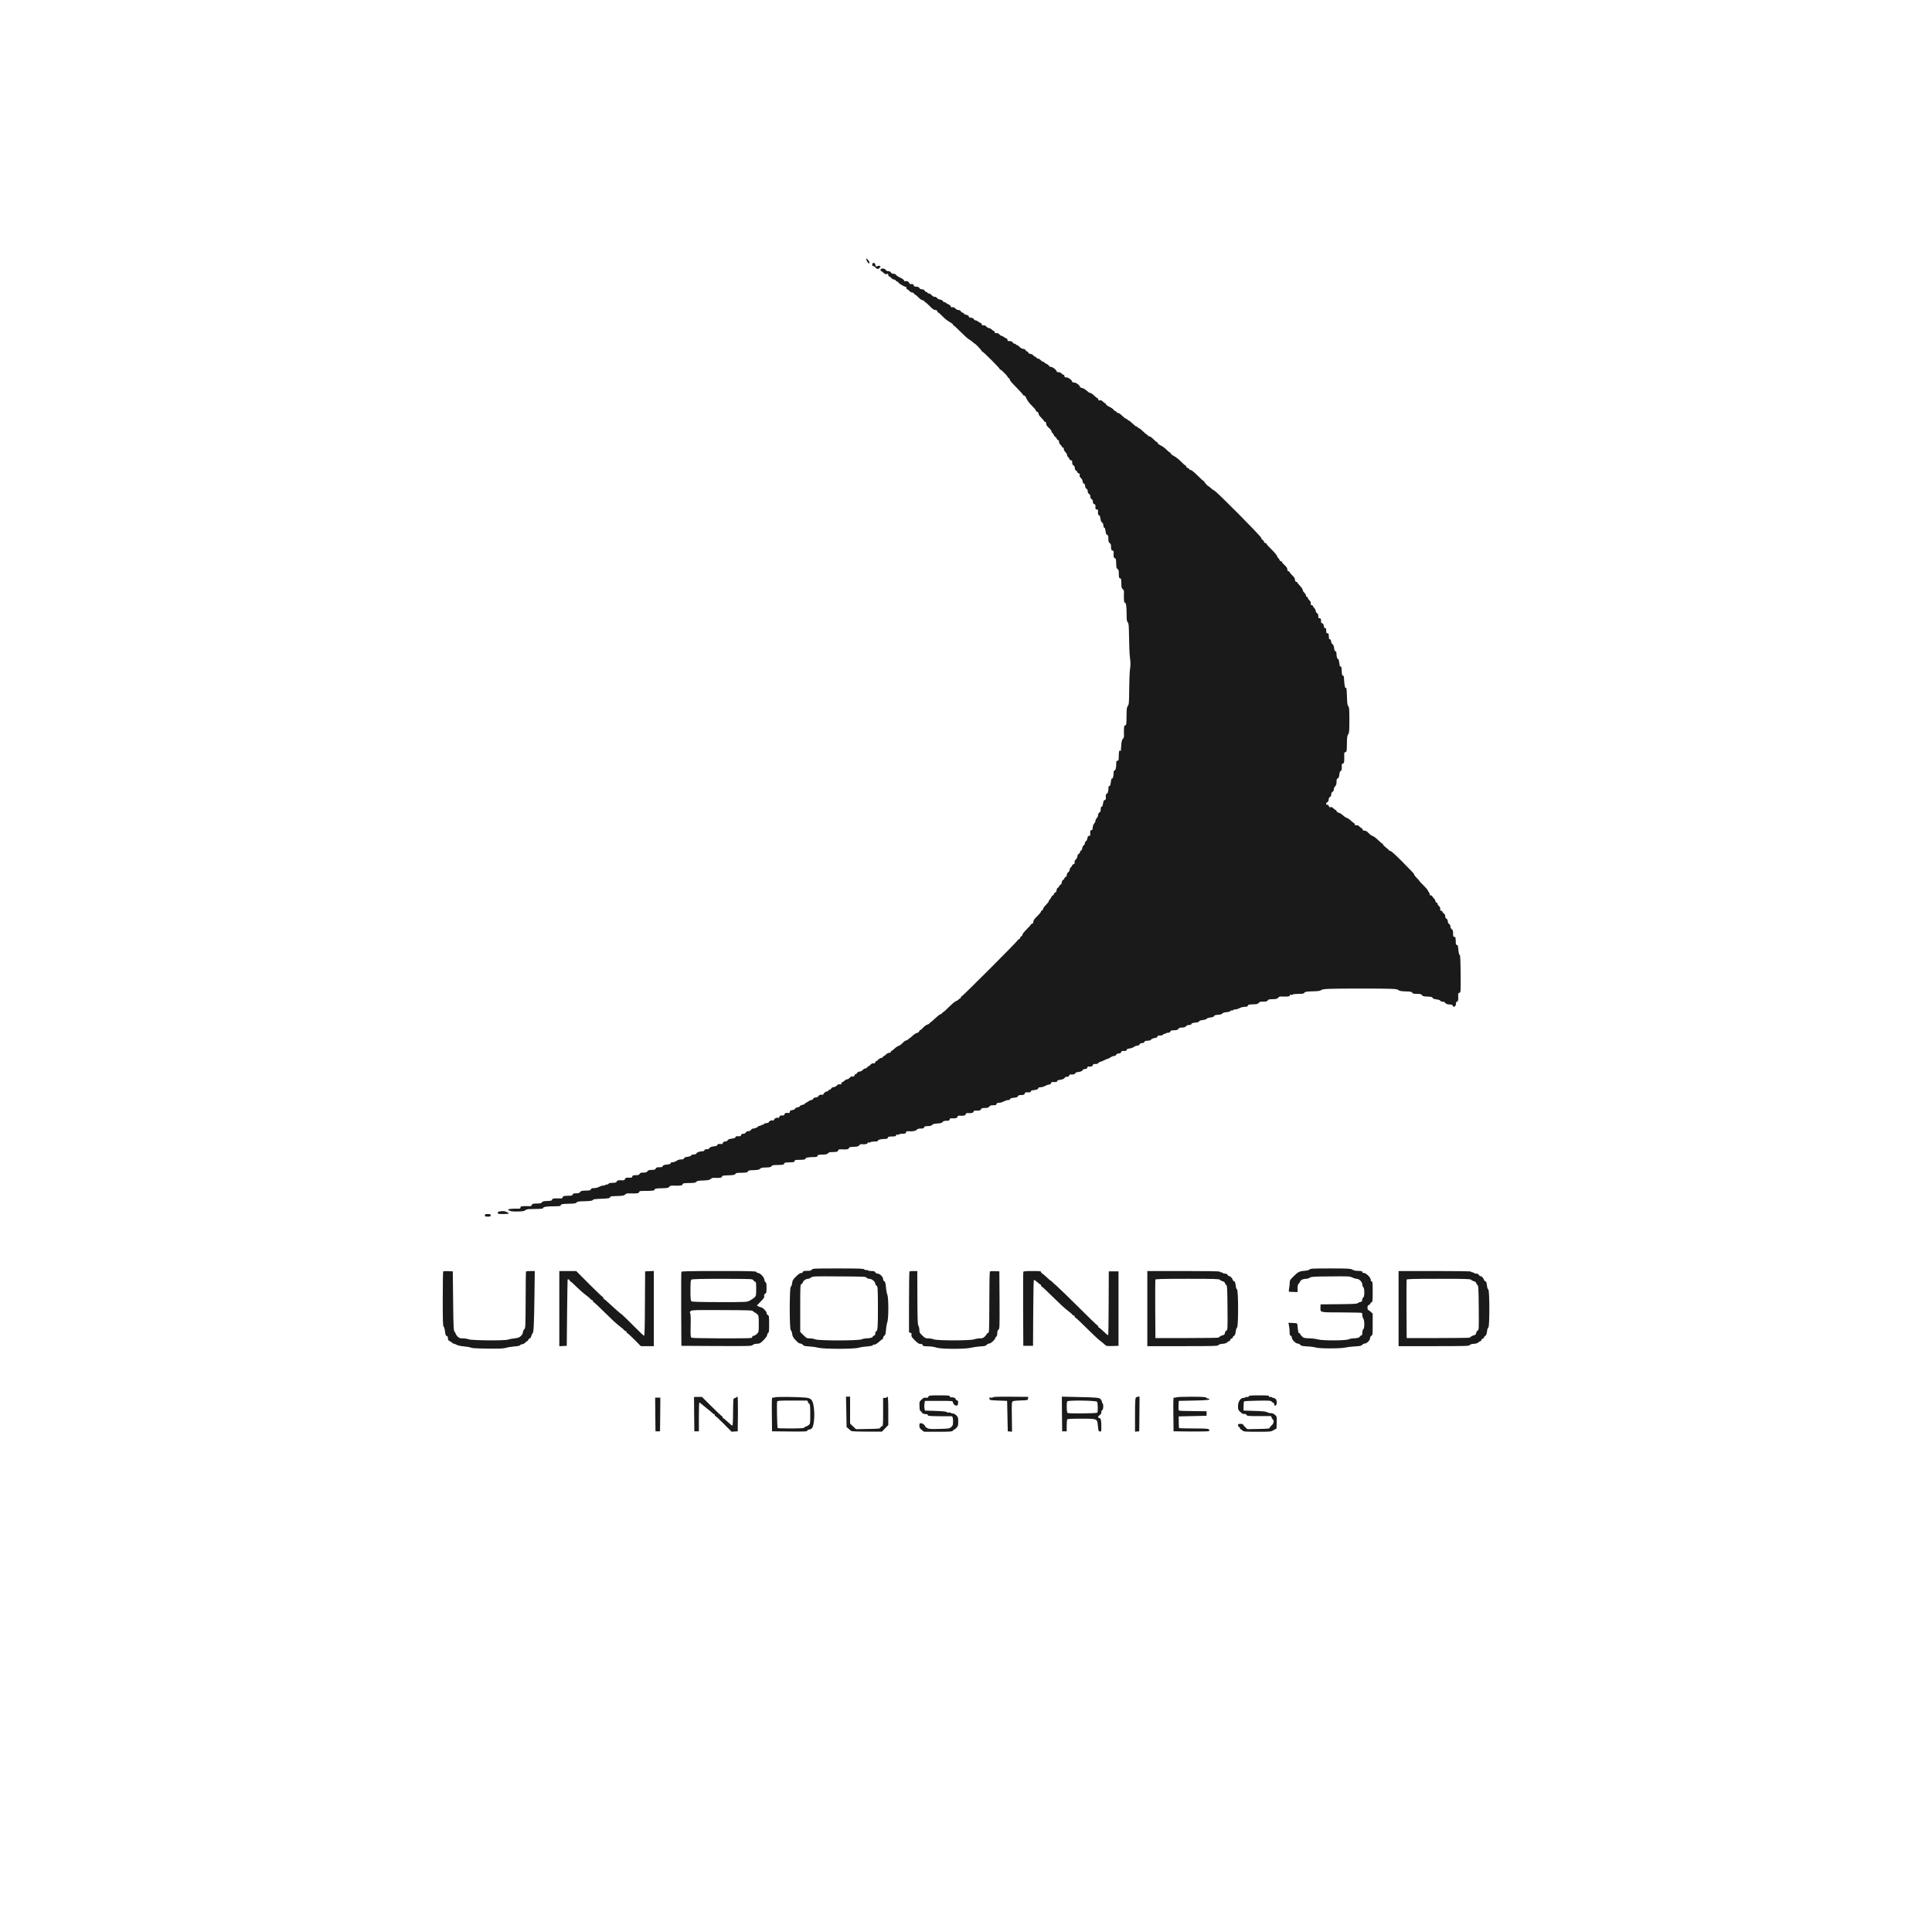
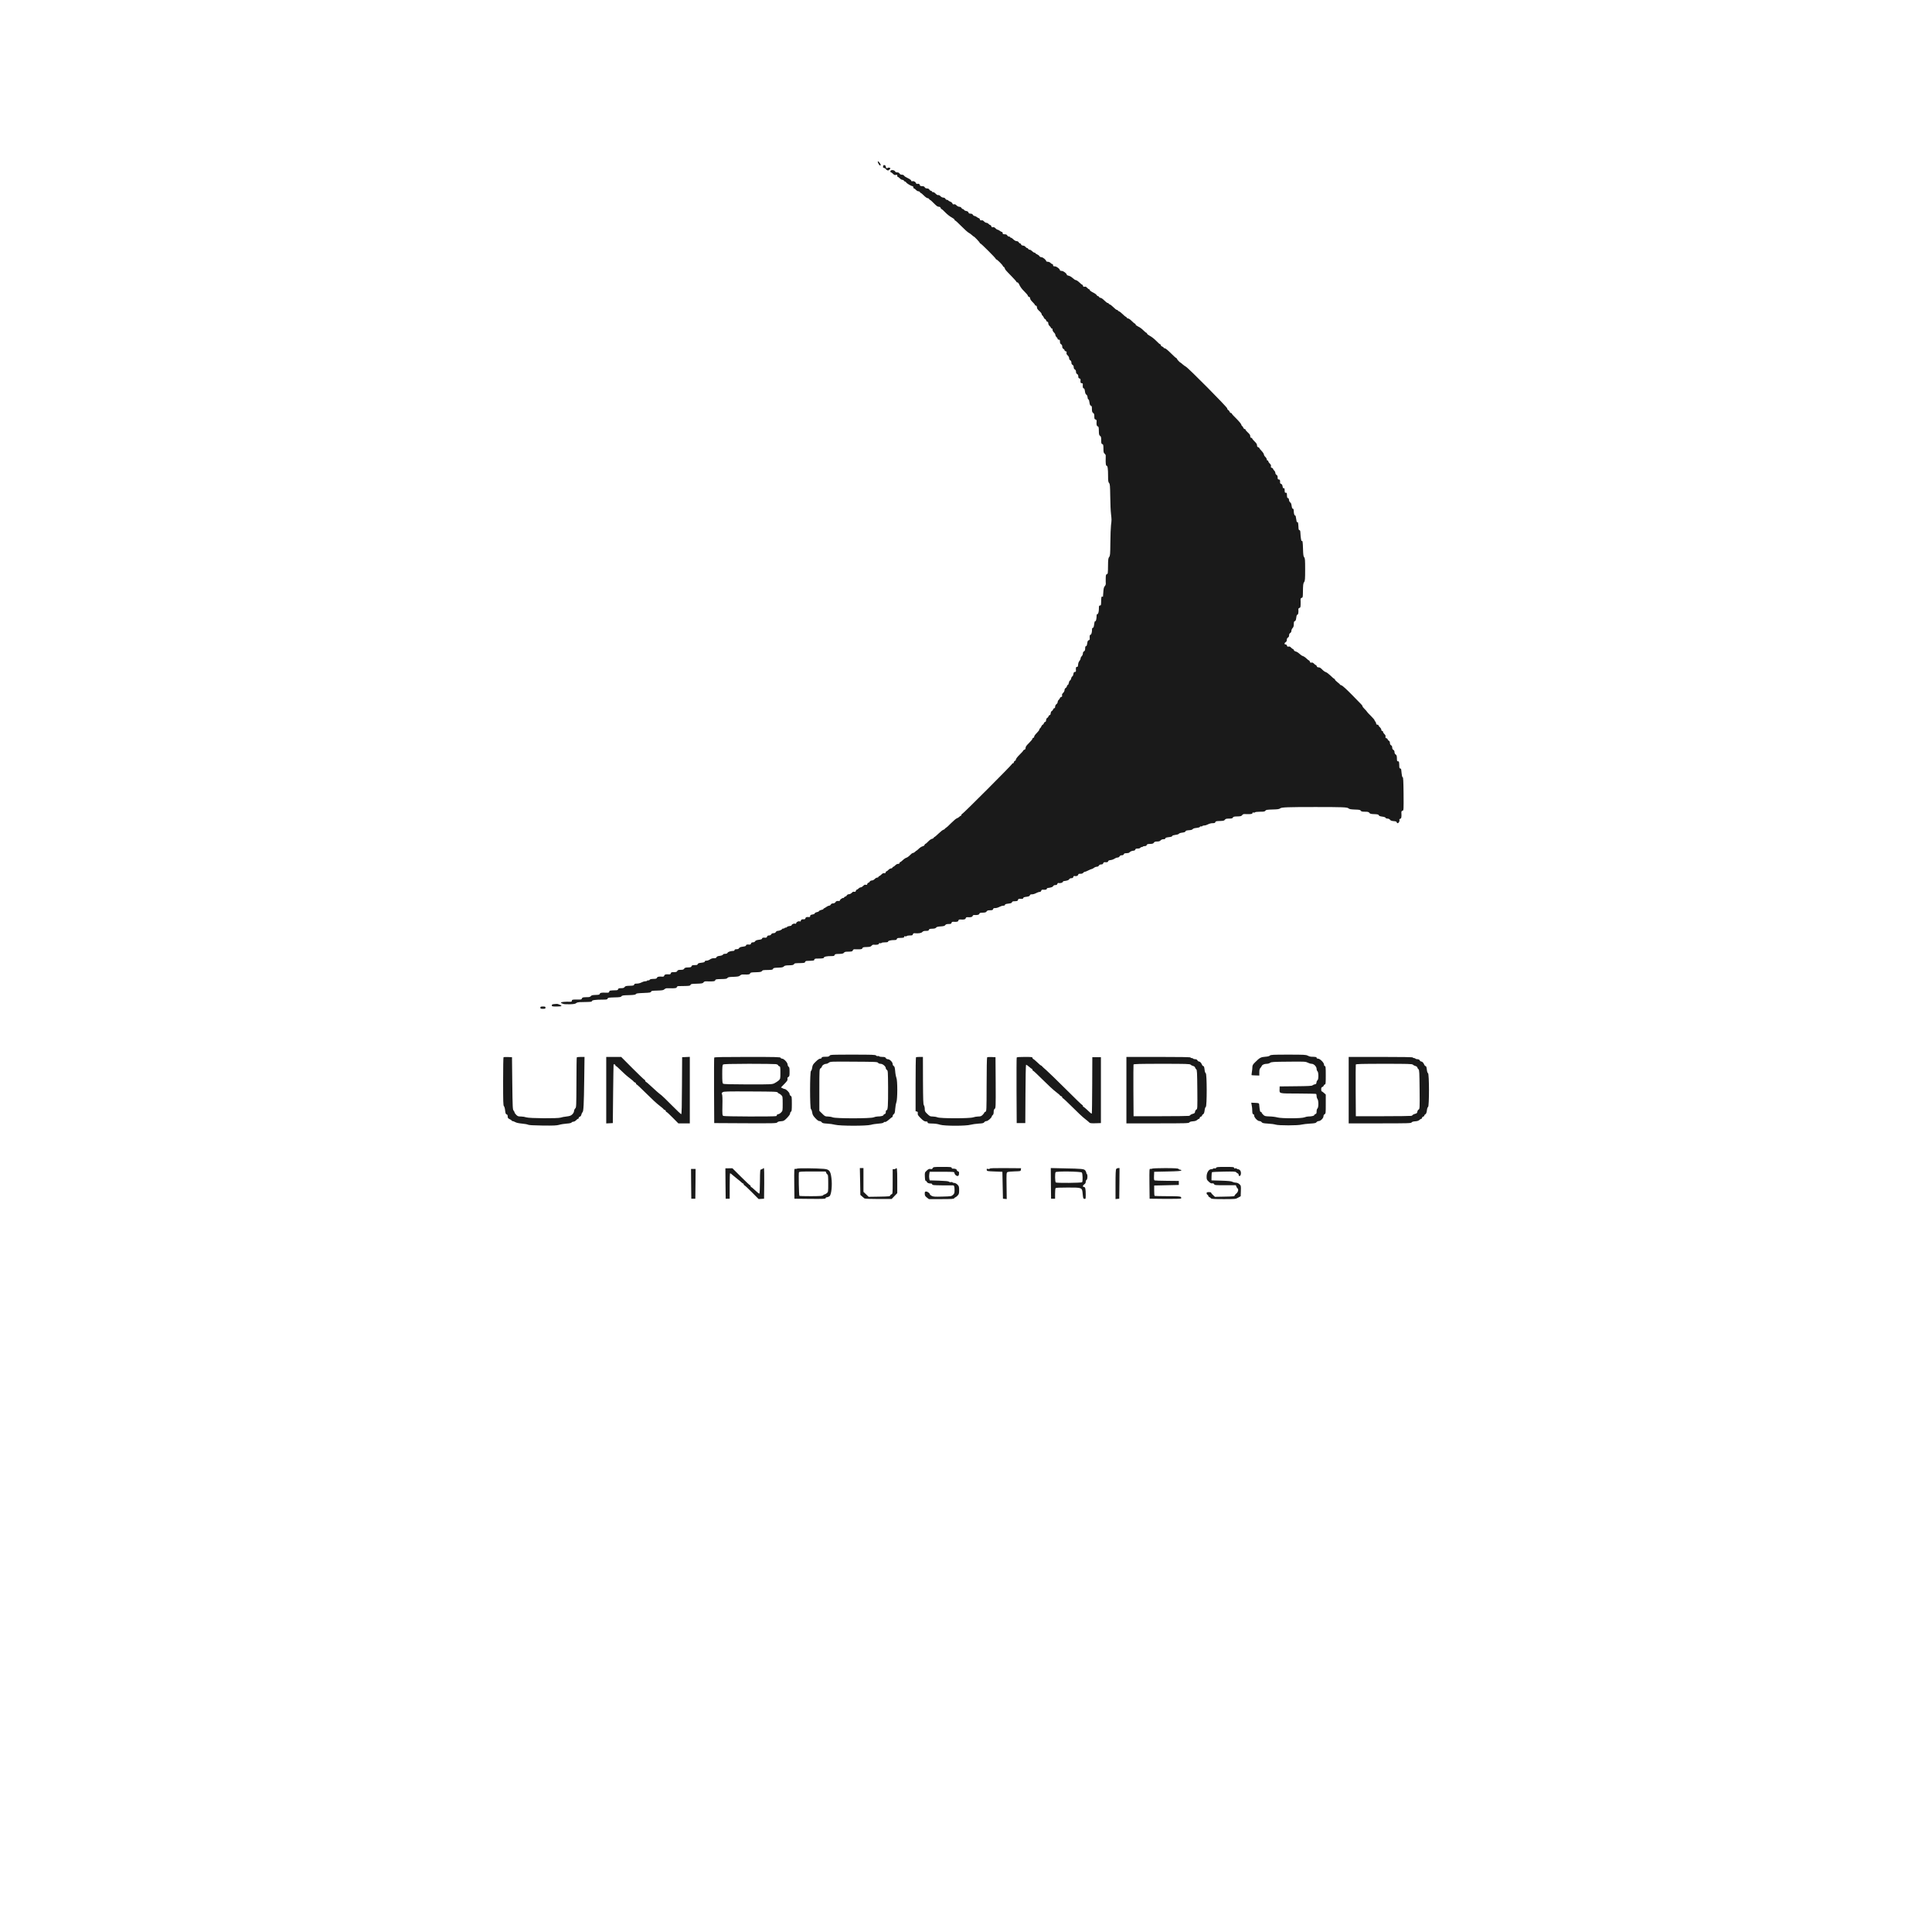
<svg xmlns="http://www.w3.org/2000/svg" width="480" height="480" viewBox="0 0 480 480">
-   <g transform="translate(79.11,49.35) scale(0.16089)">
+   <g transform="translate(97.67,26.89) scale(0.14233)">
    <g transform="translate(0,2000) scale(0.1,-0.1)">
      <path d="M8460 19066 c0 -20 29 -66 41 -66 17 0 9 29 -16 56 -19 21 -25 23 -25 10z M8556 18994 c-10 -26 -7 -32 19 -38 14 -4 25 -11 25 -16 0 -5 9 -14 21 -20 16 -9 25 -8 40 6 10 9 19 20 19 24 0 13 -38 18 -48 8 -14 -14 -32 -1 -32 22 0 10 -7 21 -16 24 -21 8 -21 8 -28 -10z M8687 18913 c-11 -10 -8 -33 4 -33 7 0 22 -11 35 -25 18 -19 30 -24 49 -19 21 5 25 3 25 -15 0 -12 5 -21 11 -21 7 0 22 -11 35 -25 13 -14 32 -25 44 -25 11 0 23 -7 26 -15 4 -8 13 -15 20 -15 8 0 17 -7 20 -15 7 -16 89 -65 110 -65 8 0 14 -9 14 -20 0 -11 5 -20 11 -20 7 0 22 -11 35 -25 13 -14 32 -25 44 -25 11 0 23 -7 26 -15 4 -8 11 -15 16 -15 5 0 29 -20 54 -45 24 -25 53 -45 64 -45 11 0 23 -7 26 -15 4 -8 11 -15 16 -15 6 0 36 -27 68 -60 43 -44 65 -60 85 -60 18 0 28 -6 32 -20 3 -11 10 -20 15 -20 6 0 36 -26 67 -59 31 -32 80 -71 109 -86 28 -15 52 -33 52 -41 0 -8 5 -14 11 -14 6 0 54 -44 108 -99 53 -54 110 -105 127 -114 16 -8 42 -27 57 -41 15 -14 30 -26 33 -26 10 0 104 -99 104 -110 0 -5 5 -10 10 -10 6 0 69 -58 140 -130 72 -71 130 -134 130 -140 0 -5 5 -10 10 -10 14 0 104 -90 113 -112 3 -10 11 -18 16 -18 5 0 13 -10 17 -22 8 -27 10 -29 118 -140 47 -48 86 -92 86 -97 0 -6 7 -11 15 -11 9 0 20 -10 26 -22 27 -58 49 -89 102 -141 31 -30 57 -62 57 -70 0 -8 9 -17 20 -20 13 -3 20 -14 20 -28 0 -13 16 -37 38 -58 21 -20 42 -44 45 -54 4 -10 11 -16 16 -13 10 6 21 -16 21 -42 0 -9 18 -33 40 -52 22 -19 40 -43 40 -52 0 -9 6 -21 13 -25 7 -4 18 -20 24 -35 7 -16 17 -28 23 -28 6 0 15 -11 20 -25 5 -14 15 -24 22 -23 8 2 13 -8 14 -26 1 -16 10 -36 21 -45 11 -9 23 -24 26 -34 4 -10 11 -15 17 -12 6 4 10 -5 10 -20 0 -15 11 -36 25 -49 14 -13 25 -32 25 -43 0 -11 9 -28 20 -38 11 -10 20 -24 20 -32 0 -7 9 -13 20 -13 16 0 20 -7 20 -35 0 -24 6 -37 20 -45 13 -7 20 -21 20 -40 0 -19 7 -33 20 -40 11 -6 20 -17 20 -24 0 -8 9 -16 21 -19 16 -4 19 -11 14 -26 -4 -15 1 -28 19 -45 15 -13 26 -34 26 -49 0 -16 8 -31 20 -37 13 -7 20 -21 20 -40 0 -19 7 -33 20 -40 13 -7 20 -21 20 -40 0 -19 7 -33 20 -40 13 -7 20 -21 20 -40 0 -19 7 -33 20 -40 13 -7 20 -21 20 -41 0 -23 5 -32 21 -36 13 -4 20 -13 18 -27 -3 -45 1 -56 21 -56 15 0 20 -6 19 -22 -4 -45 1 -68 16 -68 10 0 16 -16 21 -50 4 -34 13 -54 25 -60 11 -6 19 -24 21 -48 2 -22 8 -36 15 -35 7 2 14 -18 18 -51 5 -40 12 -55 25 -59 15 -4 18 -15 18 -58 1 -43 5 -57 21 -68 16 -10 21 -24 21 -61 0 -40 3 -49 21 -53 14 -4 20 -13 19 -29 -5 -59 0 -86 19 -91 16 -4 19 -15 20 -78 1 -62 4 -76 21 -88 16 -11 20 -24 20 -76 0 -53 3 -63 19 -68 17 -4 19 -15 20 -78 0 -62 4 -76 21 -89 11 -9 20 -24 19 -35 -1 -11 -1 -55 -1 -97 2 -59 5 -78 16 -78 18 0 26 -52 26 -179 0 -85 3 -108 18 -124 15 -17 17 -46 20 -236 1 -119 7 -254 13 -301 12 -104 12 -107 0 -200 -5 -41 -10 -177 -11 -302 -2 -206 -4 -230 -21 -251 -16 -21 -19 -44 -20 -160 -1 -123 -3 -136 -20 -140 -16 -4 -19 -16 -20 -74 -1 -37 0 -79 1 -91 1 -13 -7 -34 -18 -45 -15 -17 -21 -41 -25 -102 -3 -44 -6 -81 -6 -83 -1 -2 -5 -1 -10 3 -16 9 -21 -10 -22 -84 -1 -63 -3 -71 -20 -71 -16 0 -19 -8 -19 -44 0 -63 -11 -106 -26 -106 -9 0 -14 -11 -14 -27 0 -49 -12 -103 -21 -97 -11 6 -16 -7 -24 -68 -4 -32 -11 -48 -21 -48 -9 0 -14 -10 -14 -29 0 -49 -12 -91 -26 -91 -14 0 -18 -22 -14 -68 1 -16 -5 -25 -18 -29 -15 -3 -21 -17 -26 -54 -5 -33 -11 -49 -21 -49 -11 0 -15 -11 -15 -40 0 -29 -5 -42 -20 -50 -13 -7 -20 -21 -20 -39 0 -15 -9 -36 -20 -46 -11 -10 -20 -28 -20 -40 0 -12 -9 -31 -20 -43 -12 -13 -22 -39 -23 -64 -3 -34 -7 -42 -20 -40 -17 3 -22 -16 -18 -65 1 -17 -4 -23 -19 -23 -15 0 -21 -9 -26 -40 -4 -21 -11 -38 -17 -37 -6 1 -16 -15 -21 -35 -5 -21 -15 -38 -22 -38 -7 0 -15 -18 -19 -40 -4 -22 -12 -38 -18 -37 -6 1 -13 -8 -15 -21 -2 -12 -12 -27 -23 -32 -11 -7 -19 -21 -19 -37 0 -14 -11 -36 -24 -48 -17 -16 -23 -29 -19 -45 4 -16 0 -23 -16 -27 -11 -3 -21 -11 -21 -18 0 -6 -9 -20 -20 -30 -11 -10 -20 -28 -20 -40 0 -13 -10 -29 -21 -37 -14 -9 -22 -25 -23 -44 -1 -18 -6 -28 -14 -26 -7 1 -16 -9 -21 -22 -5 -13 -16 -26 -25 -29 -8 -3 -16 -21 -18 -39 -2 -20 -8 -32 -16 -30 -7 1 -16 -9 -21 -22 -5 -13 -16 -26 -25 -29 -8 -3 -16 -21 -18 -39 -2 -20 -8 -32 -16 -30 -7 1 -17 -9 -22 -23 -5 -14 -14 -25 -20 -25 -6 0 -16 -12 -23 -27 -6 -16 -17 -32 -24 -36 -7 -4 -13 -15 -13 -23 0 -9 -20 -35 -45 -60 -25 -24 -45 -52 -45 -64 0 -11 -7 -20 -15 -20 -8 0 -15 -7 -15 -16 0 -9 -27 -42 -60 -74 -44 -43 -60 -65 -60 -85 0 -18 -6 -28 -20 -32 -11 -3 -20 -10 -20 -15 0 -5 -29 -38 -65 -73 -38 -37 -65 -73 -65 -85 0 -11 -6 -20 -14 -20 -8 0 -17 -11 -20 -25 -4 -14 -11 -23 -16 -20 -6 4 -13 -2 -17 -12 -9 -23 -858 -873 -872 -873 -6 0 -11 -7 -11 -15 0 -8 -4 -15 -10 -15 -5 0 -17 -8 -27 -19 -10 -10 -29 -22 -43 -26 -13 -4 -58 -42 -100 -84 -41 -43 -83 -80 -92 -84 -10 -3 -18 -11 -18 -16 0 -5 -10 -11 -23 -15 -13 -3 -51 -33 -85 -66 -34 -33 -66 -60 -71 -60 -5 0 -11 -6 -14 -14 -3 -7 -18 -17 -33 -20 -16 -4 -45 -25 -65 -47 -20 -21 -41 -39 -46 -39 -6 0 -13 -8 -16 -18 -2 -11 -17 -21 -33 -25 -16 -3 -46 -22 -66 -41 -20 -20 -39 -36 -43 -36 -3 0 -14 -9 -25 -20 -11 -11 -27 -20 -37 -20 -9 0 -32 -17 -52 -39 -20 -21 -48 -41 -62 -44 -14 -4 -42 -22 -62 -42 -20 -19 -41 -35 -47 -35 -5 0 -10 -7 -10 -15 0 -9 -9 -15 -25 -15 -15 0 -36 -11 -49 -25 -13 -14 -28 -25 -34 -25 -5 0 -12 -7 -16 -15 -3 -8 -15 -15 -26 -15 -12 0 -31 -11 -44 -25 -13 -14 -28 -25 -33 -25 -6 0 -13 -9 -16 -19 -3 -14 -11 -18 -25 -14 -14 3 -29 -3 -44 -19 -13 -14 -31 -27 -40 -31 -10 -3 -18 -11 -18 -17 0 -5 -9 -10 -20 -10 -12 0 -31 -11 -44 -25 -13 -14 -34 -25 -49 -25 -16 0 -31 -8 -37 -20 -6 -11 -17 -20 -24 -20 -8 0 -16 -9 -19 -21 -4 -16 -11 -19 -26 -14 -15 4 -28 -1 -45 -19 -13 -14 -32 -26 -43 -26 -11 0 -28 -9 -38 -20 -10 -11 -24 -20 -30 -20 -7 0 -15 -10 -18 -21 -4 -16 -11 -20 -27 -16 -16 4 -29 -2 -45 -19 -12 -13 -34 -24 -48 -24 -16 0 -31 -8 -37 -20 -6 -11 -17 -20 -25 -20 -8 0 -19 -8 -24 -17 -6 -10 -11 -15 -11 -10 0 14 -60 -23 -60 -38 0 -11 -9 -15 -31 -13 -24 2 -36 -3 -47 -20 -9 -14 -25 -22 -43 -22 -18 0 -32 -7 -39 -20 -6 -11 -19 -20 -29 -20 -10 0 -29 -8 -42 -18 -13 -10 -32 -21 -41 -25 -10 -3 -18 -11 -18 -16 0 -5 -16 -12 -36 -15 -19 -4 -37 -13 -40 -21 -3 -7 -21 -16 -40 -19 -19 -4 -34 -13 -34 -20 0 -8 -17 -16 -40 -20 -31 -5 -40 -11 -40 -26 0 -15 -6 -20 -22 -19 -42 4 -56 -1 -61 -21 -3 -12 -13 -19 -24 -18 -37 3 -51 -3 -56 -23 -3 -12 -10 -18 -16 -15 -18 12 -59 -5 -64 -26 -3 -11 -10 -17 -16 -14 -16 10 -60 -4 -63 -21 -2 -10 -16 -17 -37 -18 -19 -2 -40 -9 -45 -17 -6 -8 -16 -13 -23 -11 -6 2 -14 -1 -18 -6 -3 -6 -15 -11 -26 -11 -10 0 -19 -3 -19 -7 0 -12 -51 -33 -77 -33 -12 0 -27 -9 -33 -20 -7 -13 -21 -20 -40 -20 -19 0 -33 -7 -40 -20 -7 -13 -21 -20 -39 -20 -20 0 -30 -6 -34 -21 -4 -14 -13 -19 -29 -18 -41 4 -58 -1 -58 -15 0 -10 -17 -17 -55 -21 -39 -5 -59 -13 -66 -26 -6 -12 -21 -19 -38 -19 -20 0 -30 -6 -34 -21 -4 -14 -13 -19 -29 -18 -41 4 -58 -1 -58 -15 0 -10 -17 -17 -55 -21 -39 -5 -59 -13 -66 -26 -7 -13 -21 -19 -44 -19 -24 0 -35 -5 -35 -14 0 -8 -8 -15 -17 -15 -51 -2 -94 -15 -104 -32 -6 -13 -21 -19 -43 -19 -20 0 -36 -6 -39 -15 -4 -8 -26 -17 -56 -21 -35 -4 -52 -12 -56 -24 -4 -13 -16 -17 -46 -17 -26 0 -51 -8 -69 -22 -16 -11 -43 -21 -60 -21 -19 0 -30 -5 -30 -15 0 -10 -17 -16 -60 -21 -43 -5 -60 -11 -62 -23 -2 -8 -12 -16 -23 -17 -11 0 -34 -1 -51 -2 -21 -1 -33 -8 -36 -20 -4 -15 -16 -19 -59 -20 -43 -1 -57 -5 -68 -21 -10 -16 -24 -21 -62 -21 -38 0 -51 -4 -59 -20 -8 -16 -21 -20 -59 -20 -41 0 -50 -3 -54 -21 -4 -14 -13 -19 -29 -18 -56 5 -80 -1 -85 -21 -4 -15 -13 -20 -32 -19 -61 5 -90 -1 -95 -19 -5 -15 -18 -19 -63 -20 -39 -1 -60 -6 -65 -16 -5 -8 -15 -13 -22 -10 -8 3 -17 1 -21 -5 -3 -6 -19 -11 -35 -11 -16 0 -45 -9 -65 -20 -20 -11 -54 -20 -79 -20 -34 0 -45 -4 -48 -18 -4 -15 -17 -19 -79 -20 -62 -2 -76 -5 -88 -22 -10 -15 -25 -20 -61 -20 -38 0 -49 -4 -52 -17 -2 -11 -13 -18 -28 -19 -122 -4 -122 -4 -127 -24 -4 -15 -13 -20 -32 -19 -14 1 -49 1 -77 1 -41 -2 -53 -6 -56 -20 -4 -15 -17 -19 -74 -20 -53 -2 -72 -6 -82 -20 -7 -9 -23 -17 -35 -18 -12 0 -43 -1 -69 -2 -37 -2 -48 -6 -53 -22 -4 -14 -14 -19 -33 -18 -15 1 -53 1 -84 0 -50 -2 -58 -5 -58 -21 0 -14 -7 -19 -27 -18 -79 3 -163 -4 -163 -13 0 -6 6 -12 13 -14 6 -2 21 -8 32 -12 11 -4 61 -6 110 -5 67 2 95 7 109 19 10 10 35 17 55 18 20 1 78 2 129 3 70 1 92 4 92 15 0 17 63 26 181 26 76 0 88 2 93 18 5 16 20 18 118 21 93 2 114 5 124 19 10 15 31 18 126 20 78 2 116 7 123 16 13 16 18 17 151 23 95 4 113 7 117 22 3 14 19 17 108 19 88 3 107 6 125 23 12 11 32 19 45 18 13 -1 56 -1 96 -1 59 2 72 5 75 20 2 10 13 17 28 18 14 0 66 1 116 2 79 2 92 5 96 20 4 15 19 18 109 20 90 3 105 6 117 23 9 13 24 19 40 18 15 -1 57 -1 93 -1 56 2 67 5 72 20 4 17 16 19 102 21 81 1 101 5 111 19 9 14 30 18 105 20 77 3 98 7 115 23 12 11 32 19 45 18 13 -1 47 -1 75 -1 40 2 53 6 56 20 4 15 19 18 99 20 74 2 97 6 107 20 13 18 13 18 118 20 59 2 72 5 76 20 4 14 19 18 89 20 67 2 87 7 99 21 12 14 31 19 89 20 57 1 77 5 87 18 13 19 13 19 121 21 59 2 72 5 75 20 2 10 13 17 28 18 128 4 129 4 132 22 2 10 13 17 28 18 14 0 51 1 83 2 41 2 57 6 57 16 0 16 50 26 128 26 44 0 55 3 59 19 4 15 16 18 76 19 56 1 75 6 85 19 7 10 23 18 35 19 12 0 43 1 69 2 37 2 48 6 53 23 5 14 14 19 33 18 15 -1 50 -1 78 -1 41 2 53 6 56 20 4 15 17 19 74 20 56 2 72 6 84 22 9 11 24 20 35 19 56 -6 95 2 95 17 0 11 6 13 19 9 11 -3 22 -1 26 5 3 5 31 10 61 10 39 0 54 4 54 14 0 14 49 26 112 26 27 0 37 5 40 17 2 11 13 18 28 19 91 3 100 4 100 20 0 11 6 13 19 9 11 -3 22 -1 26 5 3 5 28 10 54 10 41 0 50 3 54 21 4 14 13 19 29 18 68 -6 119 2 135 21 13 15 30 20 64 20 37 0 48 4 51 18 4 15 16 19 59 20 38 1 57 6 66 18 9 13 31 19 80 22 52 3 71 8 81 23 10 14 25 19 59 19 37 0 46 4 50 20 4 15 13 20 32 19 60 -5 83 1 88 21 4 15 13 20 32 19 64 -5 90 1 96 22 4 13 14 20 28 18 60 -4 86 2 92 20 4 12 14 19 28 18 58 -3 85 4 89 21 4 15 16 19 59 20 43 1 57 5 68 21 10 16 24 21 61 21 39 0 49 4 53 20 4 15 13 19 38 18 19 0 51 9 72 21 21 11 51 21 67 21 20 0 30 5 30 15 0 10 17 16 60 21 43 5 60 11 62 23 2 8 12 16 23 17 72 3 77 5 82 25 4 14 13 20 32 19 47 -3 61 0 61 14 0 10 17 17 55 21 40 5 56 12 60 26 4 13 15 18 38 17 18 0 49 9 70 21 21 11 48 21 61 21 15 0 26 7 29 21 4 14 13 19 29 18 44 -4 68 1 68 14 0 8 6 14 13 15 67 9 89 17 98 33 6 12 21 19 39 19 20 0 31 6 35 21 4 12 12 18 21 15 22 -8 74 5 74 19 0 6 6 12 13 13 67 9 89 17 98 33 6 12 21 19 38 19 21 0 30 6 34 21 4 17 11 20 28 16 26 -7 59 8 59 27 0 10 12 14 36 13 24 -1 41 5 49 16 7 9 18 17 26 17 8 0 36 11 63 25 27 14 55 25 61 25 7 0 24 9 38 20 14 11 37 20 51 20 15 0 30 8 36 20 7 13 21 20 40 20 20 0 31 6 35 20 4 13 14 20 28 19 40 -4 56 1 59 17 2 11 16 18 43 20 21 2 52 13 67 24 15 11 38 20 52 20 15 0 30 8 36 20 7 13 21 20 40 20 19 0 31 6 34 18 4 13 17 18 47 18 23 1 44 5 48 10 11 17 51 34 75 34 15 0 27 7 31 19 4 14 15 19 42 18 21 -1 40 5 47 14 6 9 16 14 23 12 6 -2 14 1 18 6 3 6 19 11 35 11 19 0 31 6 34 18 5 15 17 19 59 20 41 1 55 5 66 21 10 16 24 21 57 21 32 0 49 6 61 20 11 12 30 20 50 20 22 0 33 5 33 15 0 10 17 16 60 21 39 4 60 11 60 20 0 8 20 15 56 20 31 3 58 12 61 20 2 7 29 16 58 19 37 5 55 12 57 23 2 11 18 16 58 19 37 2 59 8 67 19 8 11 32 18 65 21 31 3 56 10 61 18 4 8 14 12 21 9 8 -3 17 -1 21 5 3 6 19 11 35 11 16 0 45 9 65 20 20 11 54 20 79 20 34 0 45 4 48 18 4 15 17 19 79 20 62 2 76 5 88 22 11 16 25 20 72 20 47 0 60 4 68 19 8 15 23 18 78 19 56 1 70 5 83 22 10 13 25 21 41 19 13 -1 50 -1 82 -1 44 2 57 5 57 18 0 11 6 13 19 9 11 -3 22 -1 26 5 3 5 42 10 88 10 68 0 84 3 93 18 10 15 29 18 125 21 91 2 117 6 136 21 24 18 126 22 613 22 462 0 555 -3 575 -22 16 -15 39 -19 113 -22 78 -2 95 -6 103 -20 8 -14 23 -18 73 -18 52 0 66 -4 77 -20 11 -16 27 -20 87 -22 57 -2 73 -7 77 -19 4 -12 22 -19 59 -24 33 -4 57 -12 60 -21 3 -8 18 -14 34 -14 18 0 35 -8 43 -20 10 -14 29 -21 64 -24 36 -2 51 -8 53 -20 2 -9 10 -16 17 -16 18 0 38 37 31 57 -4 9 1 17 14 20 20 5 25 32 20 106 -1 21 4 30 19 34 21 5 21 8 19 297 -2 217 -6 290 -15 289 -10 -2 -15 23 -26 132 -1 11 -9 20 -17 20 -9 0 -15 10 -16 25 -3 96 -4 100 -23 100 -16 0 -19 8 -19 53 -1 41 -5 55 -21 66 -13 8 -21 24 -21 42 0 18 -7 32 -20 39 -13 7 -20 21 -20 40 0 19 -7 33 -20 40 -13 7 -20 21 -20 40 0 19 -7 33 -20 40 -11 6 -20 17 -20 24 0 8 -10 16 -21 19 -16 4 -20 11 -16 27 4 16 -2 29 -19 45 -13 12 -24 30 -24 39 0 9 -7 16 -15 16 -8 0 -15 9 -15 20 0 12 -11 31 -25 44 -14 13 -25 28 -25 35 0 6 -9 11 -20 11 -13 0 -20 7 -20 19 0 11 -7 26 -15 35 -8 8 -15 20 -15 26 0 6 -29 39 -65 75 -36 35 -65 67 -65 70 0 4 -18 24 -40 46 -22 22 -40 45 -40 51 0 14 6 7 -184 200 -89 91 -165 160 -180 164 -14 3 -26 9 -26 13 0 4 -20 22 -45 41 -25 19 -45 40 -45 47 0 7 -5 13 -10 13 -6 0 -36 25 -66 55 -31 30 -68 58 -83 62 -14 3 -42 23 -62 44 -25 27 -44 39 -63 39 -19 0 -29 6 -33 20 -3 11 -10 20 -16 20 -5 0 -20 11 -32 24 -16 17 -29 23 -45 19 -16 -4 -23 0 -27 16 -3 11 -10 21 -15 21 -5 0 -25 16 -45 35 -20 20 -48 38 -62 42 -14 3 -41 22 -60 40 -20 19 -49 37 -65 40 -16 4 -31 14 -33 25 -3 10 -10 18 -16 18 -5 0 -20 11 -32 24 -16 17 -29 23 -45 19 -16 -4 -23 0 -27 16 -3 12 -13 21 -24 21 -25 0 -24 26 1 40 13 7 20 21 20 40 0 19 7 33 20 40 13 7 20 21 20 40 0 19 7 33 20 40 12 7 20 21 20 37 0 15 9 37 21 49 15 16 21 35 21 69 0 37 4 48 18 52 13 4 20 19 25 59 4 37 11 54 21 54 13 0 20 41 16 93 -1 11 6 21 18 24 17 5 20 14 21 62 1 31 0 68 -1 82 -1 19 5 28 19 32 19 5 21 13 22 89 2 140 4 163 22 188 15 21 17 52 17 219 0 167 -2 197 -17 213 -13 14 -17 44 -20 141 -4 131 -8 152 -22 142 -9 -5 -19 53 -24 145 -1 32 -6 45 -17 45 -11 0 -16 15 -17 60 -3 67 -9 89 -21 81 -5 -3 -9 0 -10 7 -13 88 -19 112 -27 109 -12 -4 -23 31 -24 81 -1 25 -6 37 -16 37 -10 0 -16 16 -21 50 -4 34 -13 54 -25 60 -10 6 -19 24 -21 43 -2 20 -8 32 -18 32 -14 0 -16 8 -19 73 -1 16 -6 22 -18 20 -12 -2 -18 4 -19 17 -3 63 -4 67 -18 62 -10 -4 -15 6 -20 33 -4 26 -12 39 -26 43 -12 3 -19 13 -18 24 3 39 -2 53 -22 53 -16 0 -20 7 -20 35 0 24 -6 37 -20 45 -11 6 -20 21 -20 34 0 13 -9 31 -20 41 -11 10 -20 24 -20 30 0 7 -10 15 -21 18 -16 4 -20 11 -16 27 4 15 -2 29 -17 44 -13 11 -26 30 -28 41 -2 11 -10 19 -16 17 -7 -1 -12 7 -12 18 0 12 -11 31 -25 44 -14 13 -25 32 -25 43 0 10 -18 38 -40 61 -22 22 -40 45 -40 50 0 6 -9 12 -20 15 -14 4 -20 14 -20 33 0 19 -12 38 -38 63 -21 20 -42 44 -45 54 -4 10 -11 16 -16 13 -10 -6 -21 16 -21 42 0 9 -18 33 -40 52 -22 19 -40 41 -40 48 0 6 -7 12 -15 12 -9 0 -20 11 -25 24 -5 13 -14 26 -19 27 -6 2 -13 14 -16 27 -2 12 -40 58 -84 102 -45 43 -81 83 -81 89 0 6 -7 11 -15 11 -9 0 -20 11 -24 24 -5 13 -17 26 -25 29 -9 4 -16 16 -16 27 0 22 -676 704 -722 729 -14 7 -40 26 -58 42 -17 16 -34 29 -36 29 -10 0 -64 59 -64 69 0 6 -5 11 -11 11 -5 0 -48 38 -94 85 -51 51 -93 85 -105 85 -11 0 -20 5 -20 10 0 6 -11 15 -25 20 -14 5 -25 16 -25 25 0 8 -5 15 -11 15 -6 0 -37 26 -68 59 -31 32 -80 71 -109 86 -28 15 -52 33 -52 41 0 8 -5 14 -11 14 -6 0 -30 20 -54 44 -23 25 -64 54 -89 65 -25 12 -46 28 -46 36 0 8 -5 15 -11 15 -6 0 -30 20 -55 45 -24 25 -52 45 -64 45 -11 0 -20 5 -20 10 0 6 -8 14 -17 17 -10 4 -36 26 -59 49 -23 23 -51 45 -63 49 -11 3 -21 11 -21 16 0 5 -7 9 -16 9 -9 0 -35 20 -58 44 -24 24 -53 47 -65 51 -11 3 -21 11 -21 16 0 5 -7 9 -16 9 -9 0 -35 20 -60 45 -24 25 -53 45 -64 45 -11 0 -23 7 -26 15 -4 8 -12 15 -20 15 -7 0 -18 9 -24 19 -5 11 -35 32 -65 46 -30 15 -55 34 -55 41 0 8 -5 14 -11 14 -7 0 -22 12 -35 26 -17 18 -30 23 -45 19 -15 -5 -22 -2 -26 14 -3 12 -9 21 -15 21 -5 0 -28 18 -50 40 -23 22 -50 40 -61 40 -10 0 -34 16 -54 35 -20 19 -51 37 -69 41 -19 3 -34 11 -34 16 0 23 -59 68 -89 68 -17 0 -31 5 -31 11 0 24 -59 69 -89 69 -24 0 -31 4 -31 20 0 11 -6 20 -13 20 -8 0 -22 9 -32 20 -10 11 -31 20 -47 20 -15 0 -28 5 -28 11 0 21 -58 69 -84 69 -14 0 -30 8 -35 19 -6 10 -24 24 -41 31 -16 7 -30 16 -30 21 0 5 -7 9 -16 9 -9 0 -27 11 -40 25 -13 14 -32 25 -42 25 -11 0 -22 7 -26 15 -3 8 -12 15 -19 15 -8 0 -21 9 -28 20 -8 11 -27 21 -43 22 -18 2 -31 9 -34 20 -2 10 -10 18 -18 18 -7 0 -18 9 -24 20 -6 12 -21 20 -36 20 -15 0 -38 12 -56 30 -16 17 -36 30 -44 30 -8 0 -14 5 -14 10 0 6 -9 10 -20 10 -10 0 -24 9 -30 20 -8 14 -21 20 -45 20 -28 0 -35 4 -35 20 0 11 -6 20 -12 20 -7 0 -24 9 -38 20 -14 11 -31 20 -39 20 -7 0 -24 11 -36 24 -16 17 -29 23 -45 19 -16 -4 -23 0 -27 16 -3 11 -11 21 -18 21 -6 0 -20 9 -30 20 -10 11 -27 20 -38 20 -11 0 -30 11 -42 24 -16 17 -29 23 -45 19 -16 -4 -23 0 -27 16 -3 11 -10 21 -17 21 -6 0 -22 9 -36 20 -14 11 -33 20 -42 20 -10 0 -22 9 -28 20 -7 13 -21 20 -41 20 -22 0 -32 6 -36 20 -3 13 -17 22 -38 26 -19 3 -36 12 -39 20 -3 8 -12 14 -20 14 -9 0 -20 9 -26 20 -6 12 -21 20 -37 20 -14 0 -36 11 -48 24 -16 17 -29 23 -45 19 -15 -4 -23 0 -26 14 -3 11 -21 26 -40 33 -19 8 -34 17 -34 22 0 4 -9 8 -20 8 -10 0 -24 9 -30 20 -6 12 -21 20 -37 20 -15 0 -36 11 -49 25 -14 15 -29 22 -38 19 -10 -4 -28 6 -47 26 -17 17 -37 29 -45 26 -7 -3 -15 2 -18 10 -3 8 -12 14 -20 14 -9 0 -20 9 -26 20 -7 13 -21 20 -40 20 -19 0 -33 7 -40 20 -8 14 -21 20 -46 20 -27 0 -37 5 -41 20 -5 20 -13 24 -46 20 -11 -1 -21 7 -24 18 -5 21 -46 37 -64 26 -6 -3 -13 2 -15 13 -3 10 -29 29 -60 43 -31 14 -60 33 -65 43 -6 10 -21 17 -39 17 -19 0 -33 7 -40 20 -7 13 -21 20 -40 20 -19 0 -33 7 -40 20 -10 20 -58 28 -73 13z M2818 4363 c-40 -3 -48 -8 -48 -24 0 -17 7 -19 85 -19 90 0 106 10 53 31 -43 17 -36 16 -90 12z M2570 4300 c0 -17 7 -20 45 -20 38 0 45 3 45 20 0 17 -7 20 -45 20 -38 0 -45 -3 -45 -20z" fill="#1A1A1A" />
    </g>
    <g transform="translate(0,2000) scale(0.1,-0.1)">
      <path d="M7621 3463 c-5 -10 -22 -18 -38 -19 -15 0 -45 -2 -65 -2 -26 -2 -38 -7 -38 -17 0 -9 -9 -15 -25 -15 -16 0 -43 -18 -78 -53 -48 -46 -55 -59 -62 -104 -4 -30 -13 -54 -21 -57 -21 -8 -21 -661 0 -669 8 -3 17 -27 21 -54 5 -40 15 -59 54 -101 34 -36 55 -52 73 -52 14 0 32 -9 39 -20 11 -16 29 -20 94 -24 44 -2 107 -11 140 -20 86 -22 546 -23 625 -1 30 9 91 18 135 21 54 4 83 11 88 20 5 8 12 12 17 9 12 -7 43 11 89 52 20 18 39 33 44 33 4 0 7 8 7 19 0 10 9 25 19 32 16 11 21 30 25 89 3 41 12 93 20 115 22 57 22 381 1 431 -8 20 -18 71 -21 115 -6 63 -11 82 -25 90 -11 5 -19 21 -19 35 0 33 -51 84 -84 84 -15 0 -30 8 -36 20 -8 16 -21 20 -60 20 -27 0 -52 5 -55 10 -4 6 -15 8 -24 5 -10 -3 -24 1 -31 10 -11 13 -66 15 -406 15 -361 0 -394 -1 -403 -17z m843 -125 c8 -11 26 -18 45 -18 37 0 91 -46 91 -77 0 -10 9 -24 19 -30 18 -12 19 -28 21 -308 1 -318 -4 -395 -26 -395 -9 0 -14 -11 -14 -31 0 -22 -5 -32 -20 -36 -11 -3 -20 -11 -20 -18 0 -13 -51 -25 -106 -25 -17 0 -48 -7 -67 -15 -53 -22 -661 -22 -714 0 -19 8 -58 15 -85 15 -45 0 -53 4 -98 50 l-50 49 0 365 c0 354 1 366 20 376 11 6 22 21 25 33 6 23 46 47 78 47 10 0 30 9 44 20 24 19 40 20 435 17 377 -2 411 -3 422 -19z M15305 3464 c-11 -11 -39 -18 -82 -21 -74 -5 -98 -17 -175 -95 -40 -39 -48 -53 -49 -85 0 -21 -4 -60 -9 -88 -4 -27 -7 -51 -5 -53 2 -2 33 -4 69 -5 l66 -2 0 56 c0 39 5 61 18 75 10 10 21 27 25 37 8 21 47 37 90 37 18 0 44 8 57 18 22 15 58 17 320 19 279 3 298 2 335 -17 22 -11 52 -20 68 -20 39 0 87 -49 87 -88 0 -16 7 -35 15 -42 21 -17 21 -145 1 -157 -8 -4 -16 -21 -18 -38 -2 -23 -9 -31 -28 -33 -14 -2 -32 -10 -41 -18 -12 -11 -73 -14 -295 -16 l-279 -3 -1 -45 c-2 -83 -23 -78 323 -79 168 -1 310 -4 315 -7 4 -3 8 -20 8 -37 0 -18 7 -41 15 -51 21 -27 21 -149 0 -166 -9 -7 -15 -29 -15 -52 0 -31 -4 -41 -20 -45 -11 -3 -20 -11 -20 -18 0 -13 -51 -25 -106 -25 -17 0 -48 -7 -67 -15 -51 -21 -401 -21 -473 -1 -27 8 -87 16 -134 17 -77 3 -87 5 -112 30 -16 15 -28 32 -28 38 0 6 -6 11 -14 11 -14 0 -18 20 -29 135 -2 18 -10 20 -70 23 l-68 3 7 -38 c8 -38 10 -57 12 -125 2 -26 7 -38 17 -38 9 0 15 -9 15 -24 0 -34 60 -96 92 -96 14 0 32 -9 39 -19 12 -16 30 -20 109 -25 52 -2 113 -11 135 -18 53 -17 392 -17 455 1 25 6 90 14 145 17 84 5 102 9 114 25 7 10 24 19 38 19 32 0 83 51 83 84 0 15 8 30 20 36 19 10 20 21 20 177 l0 166 -32 29 c-17 15 -35 28 -40 28 -4 0 -8 15 -8 34 0 26 5 36 19 41 11 3 23 15 26 26 4 10 13 19 21 19 12 0 14 28 14 160 0 136 -2 160 -15 160 -9 0 -15 9 -15 25 0 34 -71 105 -105 105 -16 0 -25 6 -25 15 0 14 -9 16 -100 19 -14 1 -39 9 -57 19 -29 15 -65 17 -337 17 -269 0 -306 -2 -321 -16z M1927 3434 c-4 -4 -7 -195 -7 -424 0 -350 2 -419 14 -429 8 -7 18 -41 21 -76 6 -50 11 -64 26 -68 14 -4 19 -14 19 -36 0 -26 6 -34 35 -48 19 -9 35 -20 35 -25 0 -4 7 -8 15 -8 8 0 29 -8 47 -18 20 -12 65 -21 117 -26 46 -4 93 -12 105 -19 14 -8 95 -13 256 -15 191 -2 245 0 290 13 30 9 89 18 130 21 48 3 79 10 86 20 6 8 21 14 33 14 12 0 32 11 45 25 13 14 28 25 35 25 6 0 11 7 11 16 0 9 9 18 19 21 12 3 23 17 27 36 4 18 13 36 20 42 18 14 24 128 30 583 l5 382 -65 0 c-36 0 -67 -4 -70 -8 -3 -5 -6 -203 -6 -441 -2 -412 -2 -433 -21 -450 -10 -9 -20 -31 -21 -47 -1 -17 -13 -40 -31 -57 -24 -23 -43 -30 -101 -37 -39 -4 -84 -13 -99 -19 -45 -18 -551 -14 -602 4 -22 8 -64 15 -93 15 -46 0 -58 4 -83 29 -16 16 -29 35 -29 42 0 7 -8 21 -17 32 -16 17 -18 59 -23 476 l-5 456 -70 3 c-39 1 -74 0 -78 -4z M3720 2860 l0 -581 58 3 57 3 5 510 c3 281 7 511 8 513 8 9 32 -1 32 -13 0 -8 5 -15 11 -15 6 0 45 -35 87 -77 43 -43 110 -103 150 -132 39 -30 72 -58 72 -62 0 -4 9 -11 20 -14 11 -3 20 -13 20 -21 0 -8 5 -14 10 -14 6 0 82 -71 168 -157 87 -87 190 -183 230 -212 39 -30 72 -58 72 -62 0 -4 9 -11 20 -14 11 -3 20 -13 20 -21 0 -8 5 -14 11 -14 6 0 55 -45 109 -100 l99 -100 100 0 100 0 0 580 0 581 -67 -3 -67 -3 -3 -497 c-1 -348 -5 -498 -13 -498 -6 0 -81 71 -167 158 -85 86 -165 164 -177 172 -31 21 -126 104 -196 171 -33 31 -66 59 -74 63 -8 3 -15 12 -15 21 0 8 -5 15 -10 15 -6 0 -100 90 -210 200 l-199 200 -131 0 -130 0 0 -580z M5605 3428 c-3 -7 -4 -267 -3 -578 l3 -565 544 -3 c501 -2 545 -1 556 15 8 11 30 18 64 20 49 3 56 7 107 58 34 36 54 64 54 79 0 13 7 26 15 30 12 4 15 29 15 135 0 120 -2 131 -20 141 -11 6 -20 21 -20 35 0 24 -62 85 -86 85 -7 0 -23 6 -38 14 l-26 13 60 62 c49 50 59 67 54 86 -4 17 0 26 15 35 19 9 21 20 21 90 0 62 -3 81 -16 88 -9 5 -17 23 -18 40 -2 36 -65 102 -97 102 -11 0 -22 7 -25 15 -5 13 -79 15 -580 15 -451 0 -576 -3 -579 -12z m1078 -114 c20 -4 37 -12 37 -19 0 -7 9 -15 20 -18 18 -5 20 -14 20 -112 0 -105 -1 -108 -27 -134 -16 -14 -48 -36 -72 -48 -44 -23 -47 -23 -465 -23 -316 1 -425 4 -436 13 -12 10 -15 41 -15 167 0 126 3 157 15 167 11 9 123 12 450 13 239 0 452 -3 473 -6z m31 -496 c7 -10 18 -18 23 -18 6 0 22 -11 37 -25 25 -24 26 -27 26 -150 0 -126 0 -127 -29 -156 -16 -16 -39 -29 -50 -29 -12 0 -21 -6 -21 -14 0 -8 -6 -16 -14 -19 -29 -11 -905 -8 -923 3 -16 11 -18 27 -15 185 3 111 0 180 -7 193 -9 16 -7 23 12 36 19 14 77 15 485 13 429 -2 465 -3 476 -19z M9127 3433 c-4 -3 -7 -217 -7 -474 l0 -467 21 -5 c17 -5 20 -11 17 -32 -5 -22 4 -37 50 -83 36 -37 64 -57 81 -58 14 -1 29 -3 34 -3 4 -1 7 -8 7 -16 0 -11 13 -15 53 -17 85 -2 109 -5 167 -22 77 -23 450 -23 530 0 30 8 93 17 140 20 70 4 87 8 99 24 7 11 25 20 39 20 25 0 92 60 92 82 0 6 7 16 16 23 11 8 17 26 17 54 0 29 5 46 18 55 18 12 19 33 17 457 l-3 444 -69 3 c-38 2 -73 -1 -77 -5 -5 -5 -9 -219 -9 -477 -1 -455 -2 -468 -21 -473 -10 -3 -19 -10 -19 -15 0 -5 -13 -23 -29 -39 -24 -24 -38 -29 -78 -29 -26 0 -66 -7 -88 -15 -59 -21 -570 -21 -622 0 -19 8 -57 15 -84 15 -43 0 -52 4 -93 44 -41 39 -46 48 -46 88 0 24 -7 53 -15 64 -12 18 -14 91 -16 433 l-1 411 -57 0 c-32 0 -61 -3 -64 -7z M10885 3428 c-3 -7 -4 -267 -3 -578 l3 -565 75 0 75 0 3 505 c1 277 6 508 10 512 4 4 27 -11 51 -32 25 -22 48 -40 53 -40 4 0 8 -7 8 -15 0 -8 5 -15 10 -15 6 0 82 -71 168 -157 87 -87 190 -183 230 -212 39 -30 72 -58 72 -62 0 -4 9 -11 20 -14 11 -3 20 -13 20 -21 0 -8 5 -14 10 -14 6 0 81 -70 167 -156 85 -86 185 -180 222 -207 36 -28 71 -57 76 -64 8 -10 35 -13 105 -11 l95 3 0 575 0 575 -75 0 -75 0 -2 -489 c-1 -268 -4 -491 -7 -494 -4 -3 -14 2 -24 11 -9 9 -39 36 -66 61 -27 26 -53 46 -57 46 -5 0 -9 7 -9 15 0 8 -5 15 -10 15 -6 0 -135 125 -288 278 -153 152 -307 302 -342 332 -36 30 -69 61 -73 67 -4 7 -12 13 -17 13 -5 0 -34 24 -64 54 -31 29 -62 56 -71 59 -8 4 -15 13 -15 22 0 13 -20 15 -135 15 -99 0 -137 -3 -140 -12z M12800 2860 l0 -580 545 0 c490 0 545 2 553 16 6 11 27 17 62 20 36 2 60 10 75 24 12 11 27 20 33 20 7 0 12 7 12 16 0 9 9 18 20 21 11 3 20 11 20 19 0 7 8 18 19 23 13 8 21 27 26 66 4 34 12 58 21 62 21 8 21 581 -1 589 -9 4 -17 27 -21 65 -5 41 -11 59 -21 59 -7 0 -18 10 -23 23 -14 34 -36 57 -53 57 -9 0 -21 9 -27 20 -7 13 -21 20 -40 20 -16 0 -32 5 -35 10 -3 6 -15 10 -26 10 -10 0 -19 5 -19 10 0 7 -193 10 -560 10 l-560 0 0 -580z m1120 445 c7 -8 27 -19 44 -23 19 -5 32 -16 35 -27 2 -11 11 -25 20 -31 14 -11 16 -51 19 -353 3 -330 2 -340 -17 -350 -11 -6 -21 -23 -23 -38 -2 -21 -10 -29 -38 -36 -19 -5 -38 -14 -42 -20 -3 -6 -15 -13 -25 -16 -10 -3 -232 -6 -493 -6 l-475 0 -3 445 c-1 244 0 450 2 457 4 10 104 13 494 13 424 0 491 -2 502 -15z M16680 2860 l0 -580 545 0 c490 0 545 2 553 16 6 11 27 17 62 20 36 2 60 10 75 24 12 11 27 20 33 20 7 0 12 7 12 16 0 9 9 18 20 21 11 3 20 11 20 19 0 7 8 18 19 23 13 8 21 27 26 66 4 34 12 58 21 62 21 8 21 581 -1 589 -9 4 -17 27 -21 65 -5 41 -11 59 -21 59 -7 0 -18 10 -23 23 -14 34 -36 57 -53 57 -9 0 -21 9 -27 20 -7 13 -21 20 -40 20 -16 0 -32 5 -35 10 -3 6 -15 10 -26 10 -10 0 -19 5 -19 10 0 7 -193 10 -560 10 l-560 0 0 -580z m1120 445 c7 -8 27 -19 44 -23 19 -5 32 -16 35 -27 2 -11 11 -25 20 -31 14 -11 16 -51 19 -353 3 -330 2 -340 -17 -350 -11 -6 -21 -23 -23 -38 -2 -21 -10 -29 -38 -36 -19 -5 -38 -14 -42 -20 -3 -6 -15 -13 -25 -16 -10 -3 -232 -6 -493 -6 l-475 0 -3 445 c-1 244 0 450 2 457 4 10 104 13 494 13 424 0 491 -2 502 -15z M9419 1499 c-8 -17 -17 -20 -40 -15 -23 4 -35 -1 -64 -28 -36 -34 -36 -35 -33 -108 2 -50 7 -72 15 -71 6 2 14 -6 18 -16 6 -19 33 -31 73 -31 13 0 22 -6 22 -15 0 -13 27 -15 173 -17 94 0 179 -1 187 0 23 1 30 -18 30 -82 0 -51 -3 -62 -27 -84 -27 -25 -33 -26 -184 -30 -130 -4 -161 -2 -187 12 -18 9 -32 21 -32 26 0 19 -40 50 -65 50 -22 0 -25 -4 -25 -37 0 -32 6 -43 36 -67 l36 -28 216 0 c186 0 217 2 228 16 6 9 15 16 20 16 5 0 21 13 37 29 24 26 27 37 27 96 0 60 -3 69 -29 96 -17 17 -40 29 -55 29 -13 0 -28 5 -31 10 -4 6 -16 8 -26 5 -11 -4 -27 -1 -36 7 -11 9 -64 14 -177 18 l-160 5 -7 34 c-4 19 -4 53 0 75 l7 41 214 0 c212 0 215 0 218 -21 4 -29 36 -57 59 -52 13 2 19 14 21 39 2 30 -1 37 -17 42 -12 3 -21 12 -21 20 0 16 -33 30 -67 27 -15 -1 -23 4 -23 14 0 14 -21 16 -160 16 -152 0 -160 -1 -171 -21z M14366 1504 c-4 -10 -13 -13 -25 -9 -11 3 -22 1 -26 -5 -3 -5 -19 -10 -34 -10 -43 0 -81 -60 -81 -129 0 -49 3 -57 37 -88 26 -25 43 -33 60 -30 16 3 27 -2 34 -14 9 -18 24 -19 195 -19 l184 0 10 -24 c5 -13 14 -27 19 -31 22 -13 12 -63 -19 -88 -16 -14 -30 -30 -30 -35 0 -16 -19 -18 -185 -21 l-160 -3 -32 30 c-18 16 -33 34 -33 40 0 7 -16 12 -40 12 -34 0 -40 -3 -40 -20 0 -11 7 -23 15 -26 8 -4 15 -13 15 -20 0 -8 8 -18 18 -21 9 -4 22 -13 28 -21 8 -11 51 -14 220 -14 205 0 211 0 254 25 l45 25 3 92 c3 89 2 93 -25 118 -18 17 -40 26 -63 27 -19 0 -46 7 -60 15 -18 11 -71 16 -195 20 l-170 5 1 67 c0 38 4 71 8 75 4 5 98 9 209 11 163 3 203 1 212 -10 5 -8 18 -17 28 -21 9 -3 17 -16 17 -27 0 -15 5 -20 18 -18 25 5 29 74 6 99 -9 10 -25 19 -35 19 -10 0 -21 5 -24 10 -4 6 -15 8 -26 5 -13 -4 -19 -2 -19 9 0 14 -21 16 -154 16 -131 0 -155 -2 -160 -16z M5802 1230 l3 -265 35 0 35 0 0 223 c0 122 3 222 7 222 5 0 25 -15 45 -33 21 -18 61 -50 88 -72 28 -21 58 -47 68 -57 10 -10 22 -18 27 -18 6 0 10 -7 10 -15 0 -8 5 -15 11 -15 5 0 64 -54 130 -121 l119 -120 47 3 48 3 3 268 c1 147 -1 267 -6 267 -4 0 -13 -5 -19 -11 -6 -6 -19 -12 -29 -13 -18 -3 -19 -16 -21 -212 0 -114 -5 -210 -10 -211 -5 -2 -37 24 -72 57 -35 33 -68 60 -72 60 -5 0 -9 7 -9 15 0 8 -5 15 -10 15 -6 0 -77 67 -158 148 l-149 148 -61 0 -62 -1 2 -265z M7050 1490 c-8 -5 -23 -7 -33 -4 -16 5 -17 -10 -15 -258 l3 -263 273 -3 c238 -2 272 0 272 13 0 9 9 15 23 15 12 1 32 9 45 19 33 28 50 196 32 324 -16 119 -38 145 -132 153 -126 11 -453 14 -468 4z m510 -74 c5 -13 15 -26 22 -28 10 -4 13 -40 13 -155 0 -149 0 -151 -25 -172 -14 -11 -31 -20 -39 -21 -8 0 -19 -7 -25 -15 -9 -12 -47 -15 -209 -16 -109 0 -202 2 -205 6 -9 8 -16 391 -8 411 4 12 46 14 236 14 l230 0 10 -24z M8152 1265 l4 -234 30 -26 c16 -14 34 -30 41 -35 7 -6 109 -10 244 -10 l231 0 49 51 49 51 0 219 c0 201 -5 242 -25 209 -3 -5 -17 -10 -31 -10 l-24 0 0 -216 c0 -204 -1 -216 -19 -221 -11 -3 -21 -13 -24 -22 -4 -15 -24 -17 -190 -20 l-186 -3 -46 44 -45 43 0 208 0 207 -31 0 -32 0 5 -235z M10415 1490 c-4 -7 -18 -9 -32 -5 -21 5 -24 3 -21 -17 3 -22 7 -23 138 -28 l135 -5 5 -235 5 -235 33 -3 33 -3 -3 230 c-3 222 -2 231 17 241 11 5 67 11 125 12 105 3 105 3 108 29 l3 26 -270 2 c-192 2 -271 -1 -276 -9z M11482 1232 l3 -267 35 0 35 0 0 85 c0 47 4 91 8 98 6 9 60 12 215 12 254 0 248 2 259 -115 7 -73 10 -80 31 -83 21 -3 22 0 22 71 0 102 -8 137 -31 137 -27 0 -23 27 6 46 17 11 25 25 25 44 0 16 7 30 15 34 17 6 21 91 5 101 -5 3 -10 14 -10 23 0 9 -8 27 -18 40 -21 27 -56 31 -375 37 l-227 5 2 -268z m540 190 c15 -15 18 -155 5 -169 -13 -13 -447 -17 -460 -4 -14 14 -16 162 -3 179 14 19 439 13 458 -6z M12623 1485 c-10 -11 -13 -80 -13 -270 l0 -256 33 3 32 3 3 268 2 267 -22 0 c-13 -1 -29 -7 -35 -15z M13250 1490 c-8 -5 -23 -7 -33 -4 -16 5 -17 -10 -15 -258 l3 -263 269 -3 c166 -1 273 1 279 7 7 7 6 15 -2 25 -10 12 -51 15 -233 15 -121 0 -223 3 -227 6 -3 3 -6 45 -6 93 l0 87 215 5 215 5 0 35 0 35 -204 2 c-112 1 -210 4 -218 7 -11 4 -13 23 -11 78 l3 73 234 5 c175 4 235 8 239 18 2 7 -5 12 -16 12 -11 0 -25 6 -31 14 -9 11 -56 14 -229 15 -121 0 -224 -4 -232 -9z M5202 1225 l3 -260 35 0 35 0 3 260 2 260 -40 0 -40 0 2 -260z" fill="#1A1A1A" />
    </g>
  </g>
</svg>
